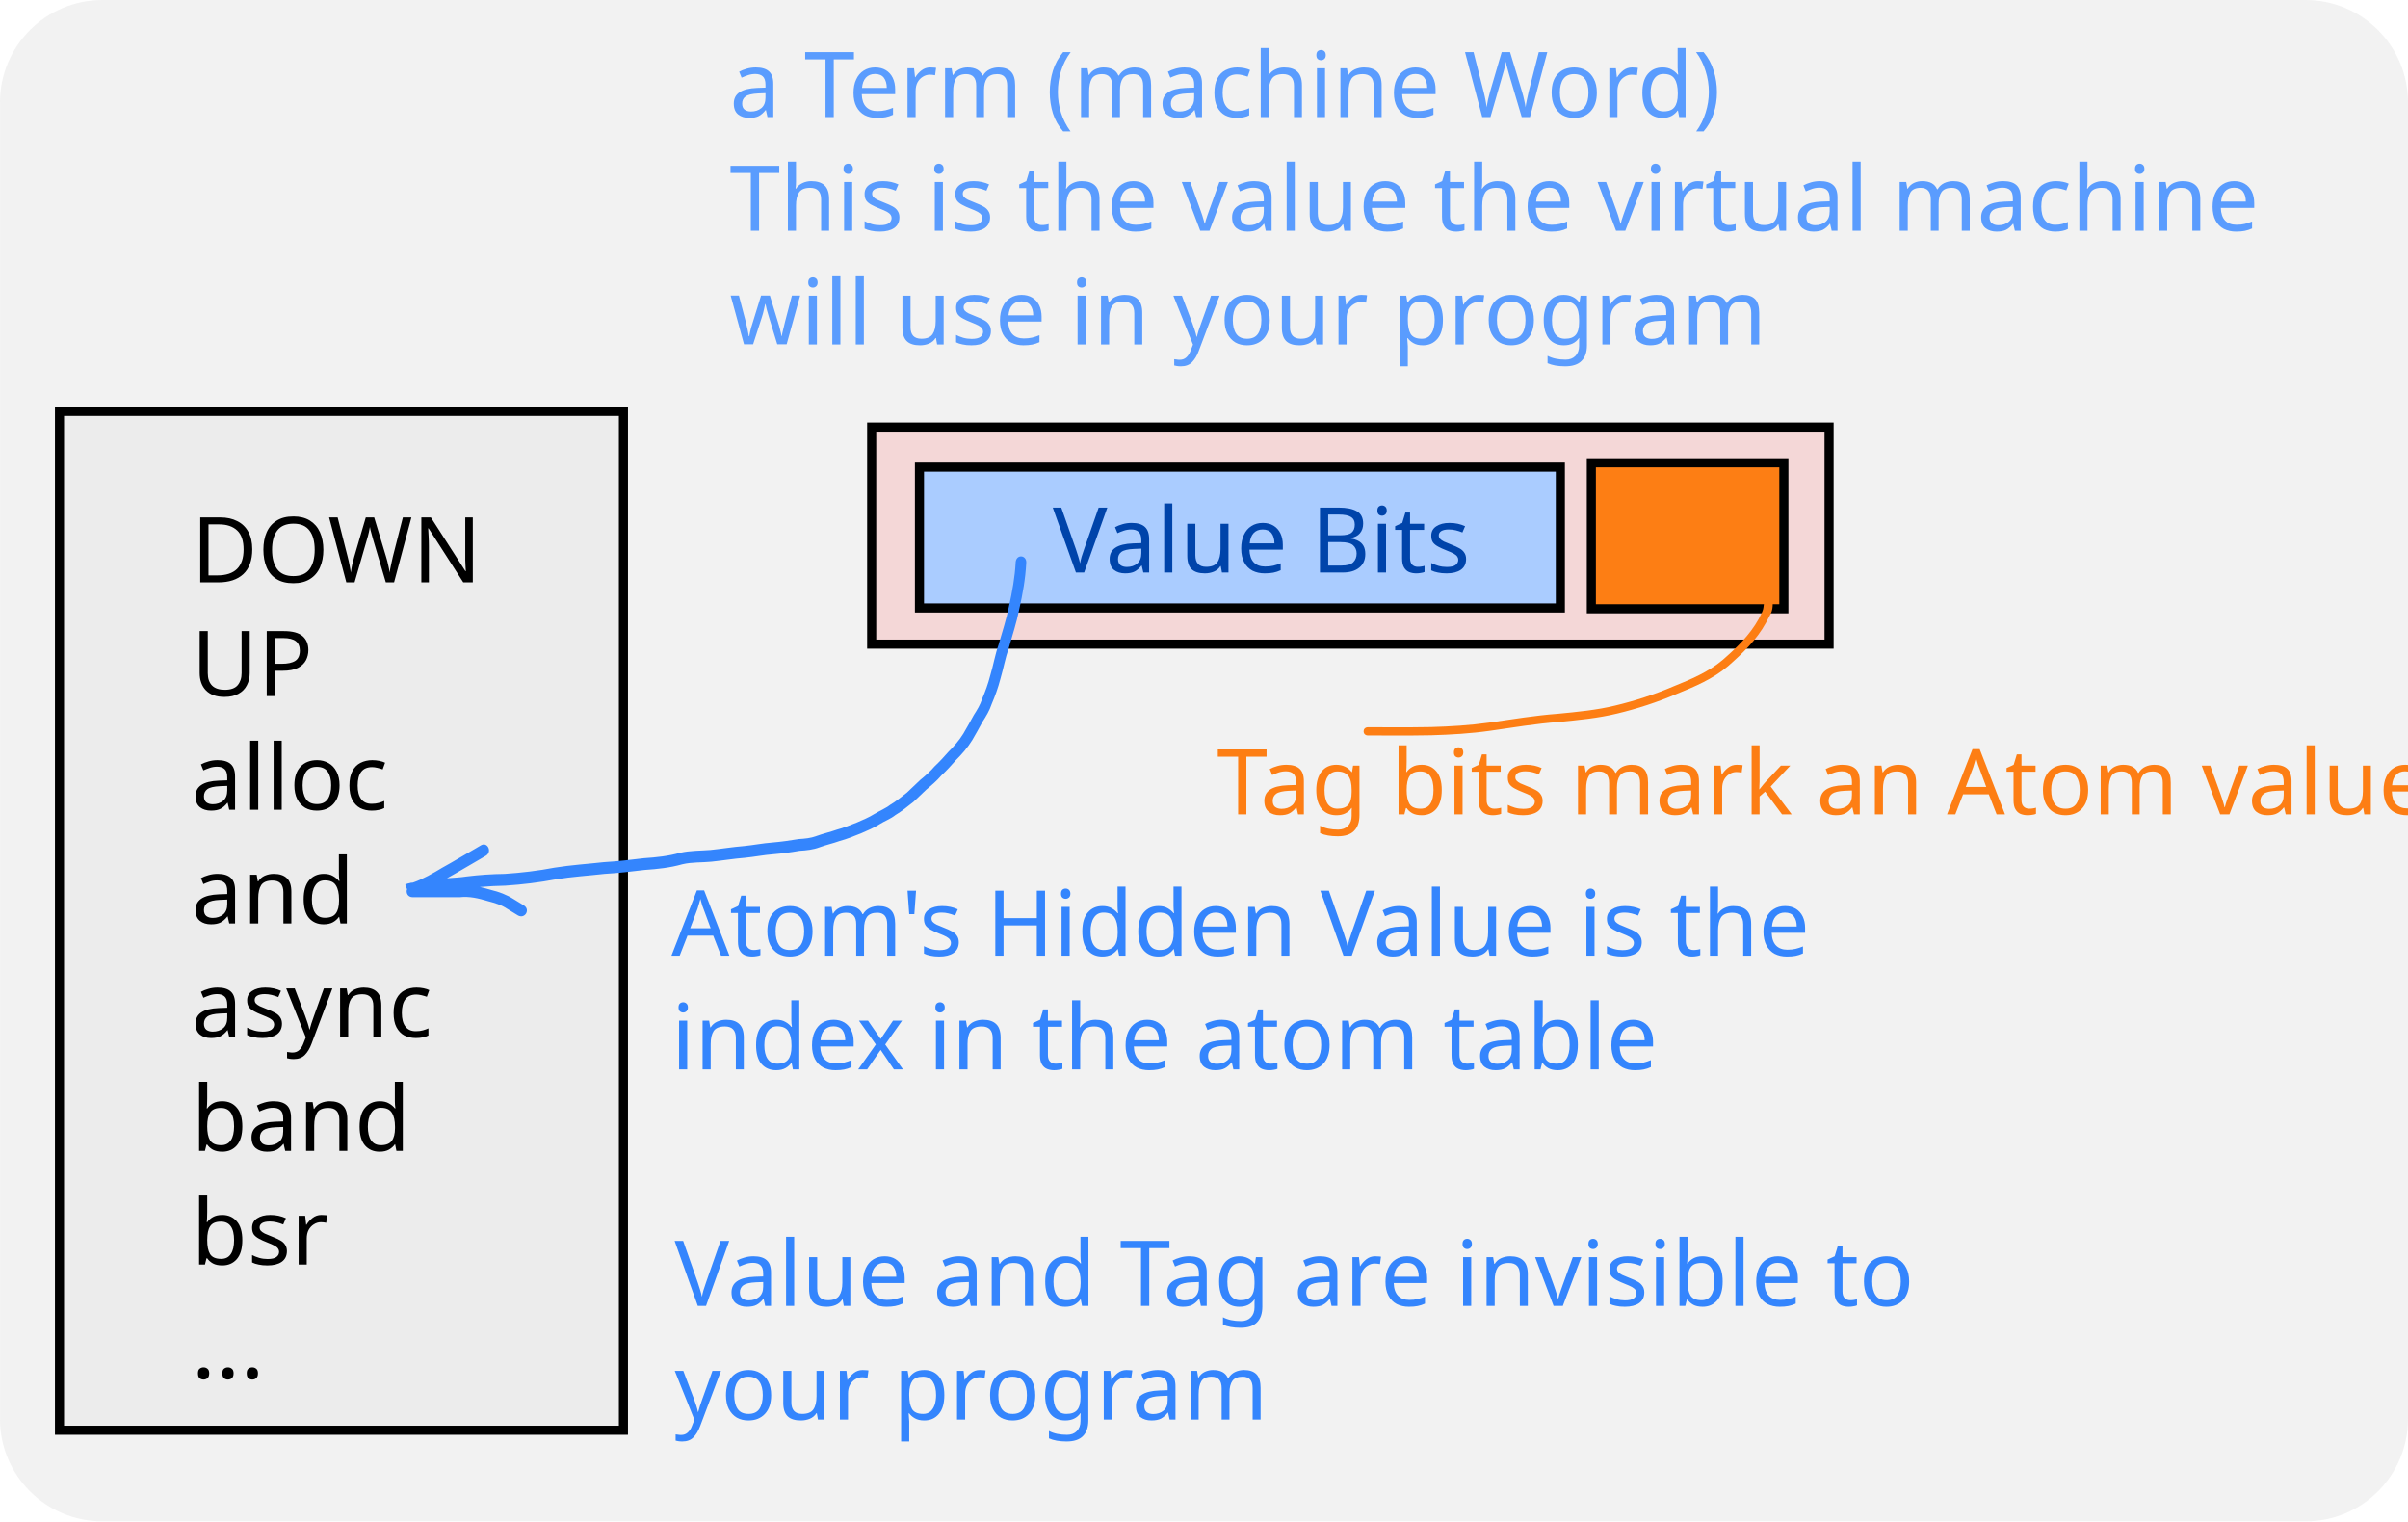
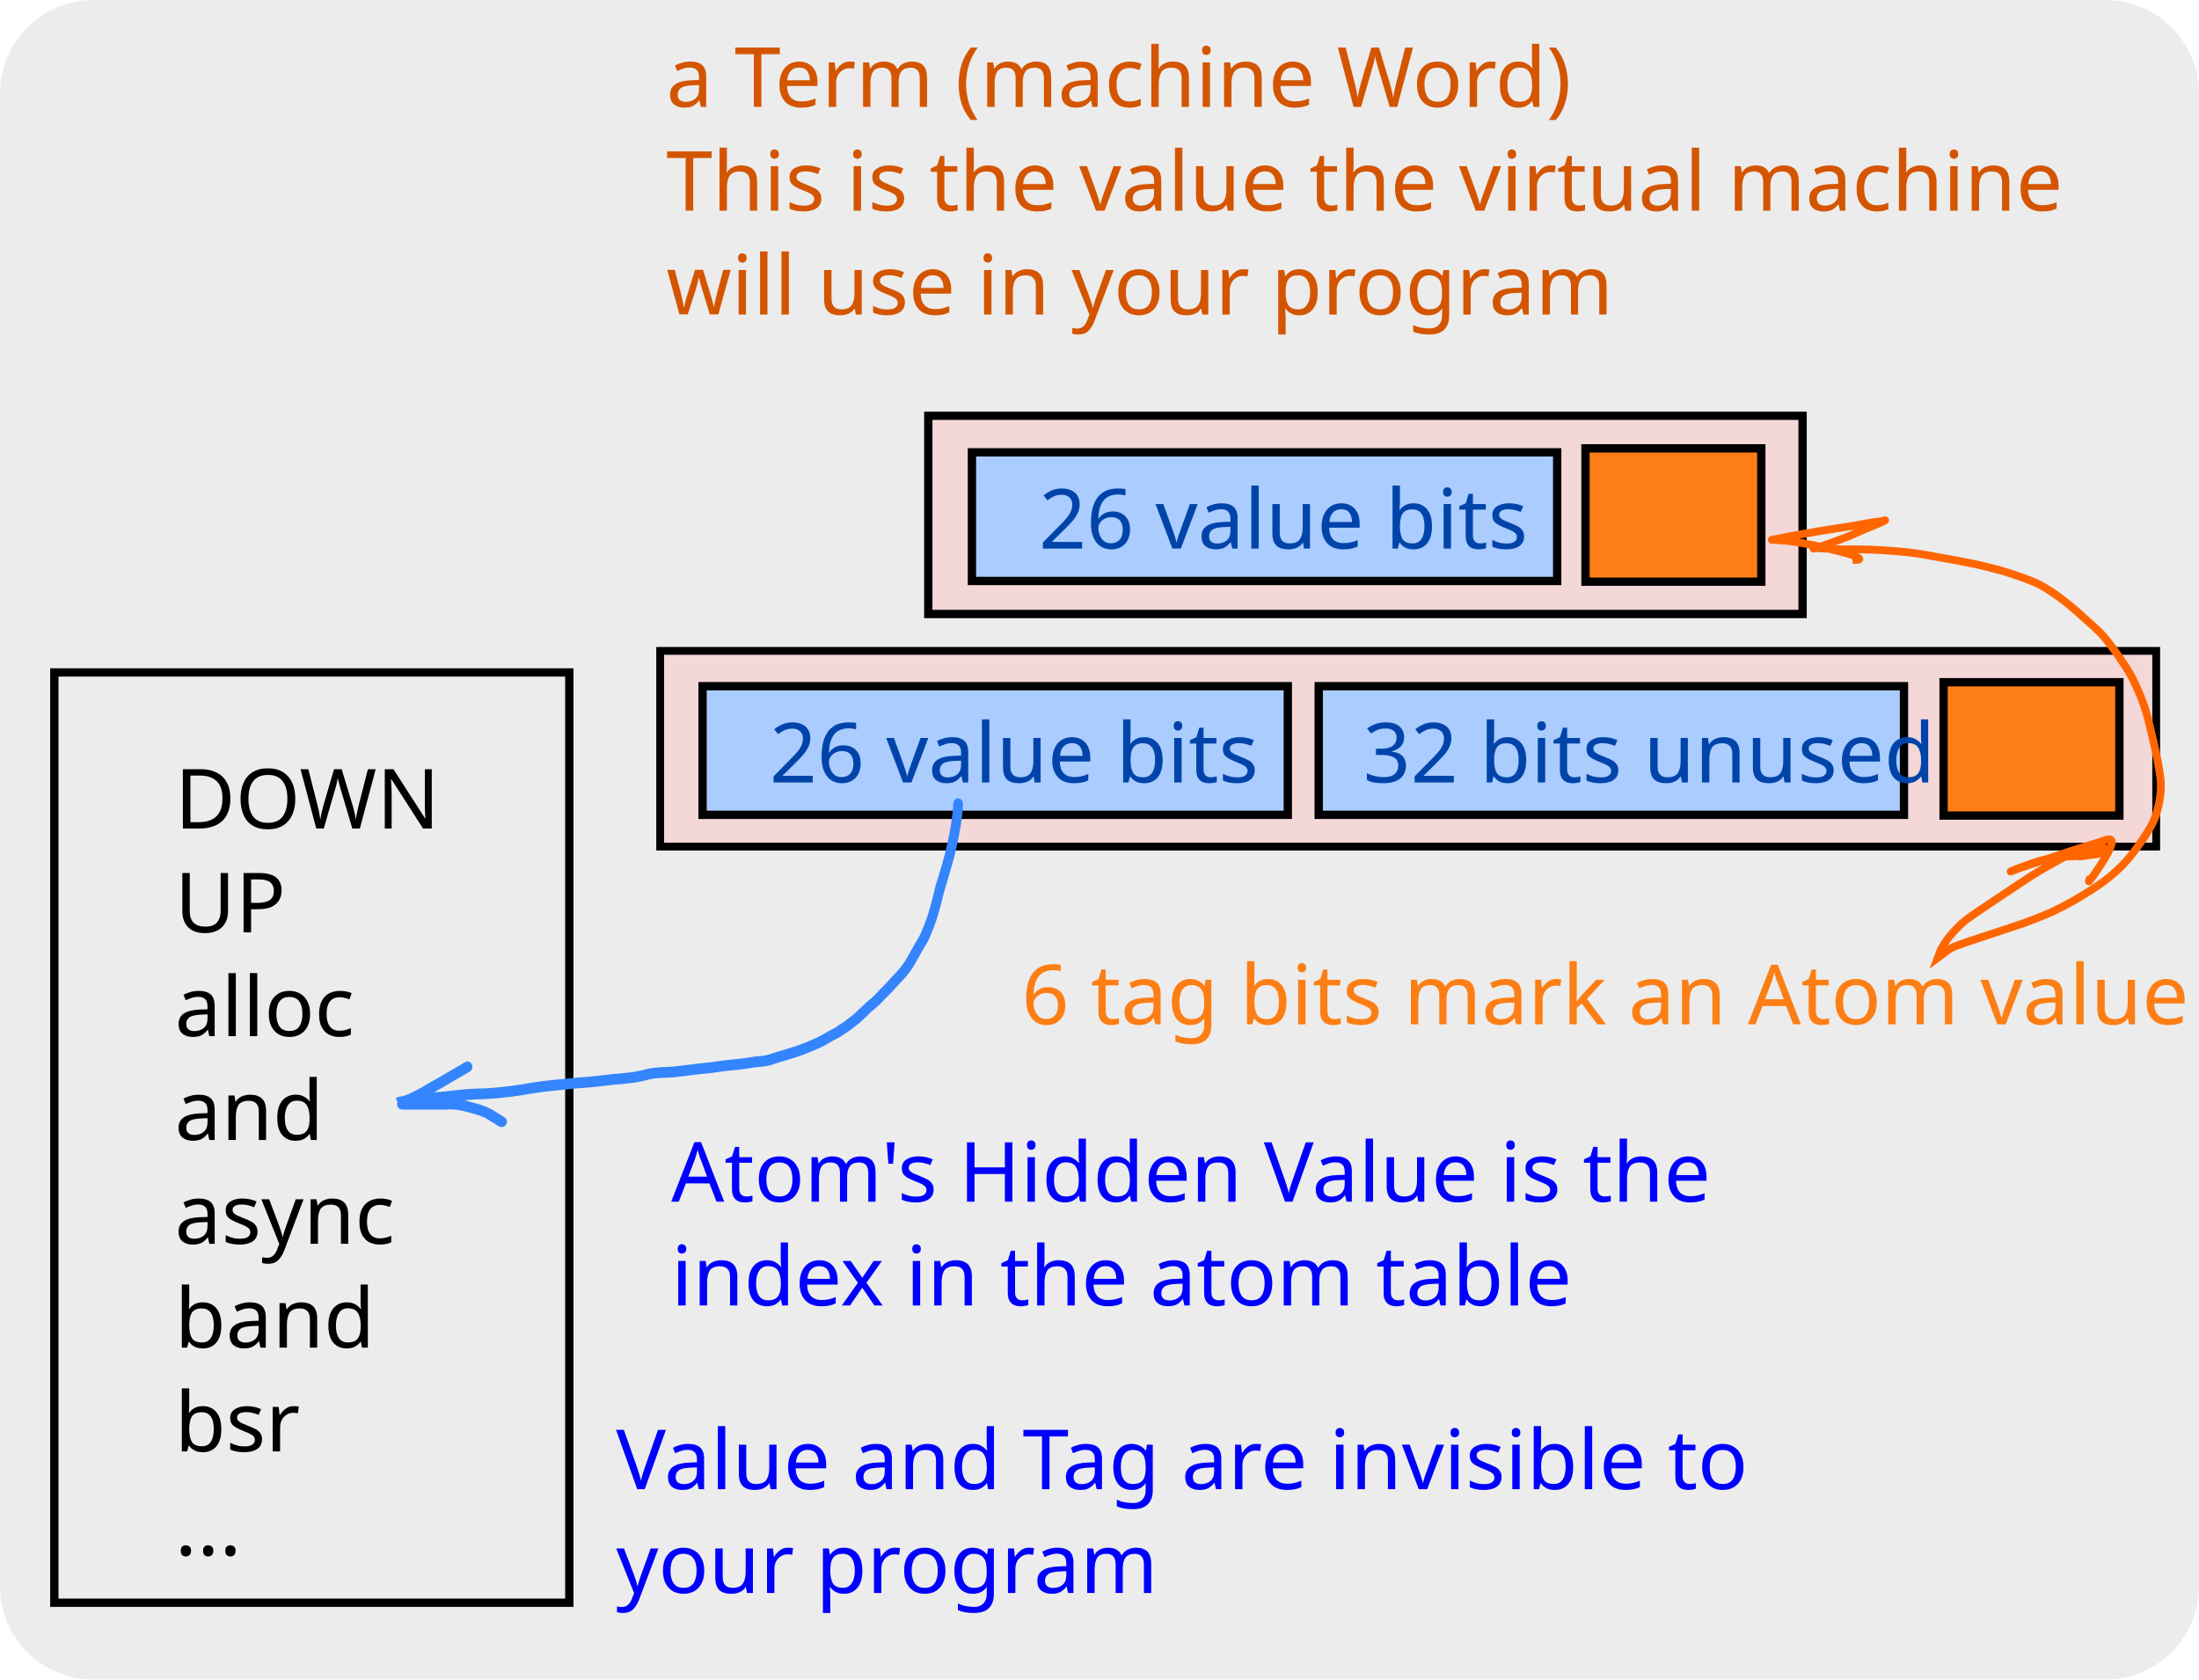
- <svg xmlns="http://www.w3.org/2000/svg" width="74.719mm" height="47.203mm" viewBox="0 0 264.754 167.256" id="svg3391" version="1.1">
+ <svg xmlns="http://www.w3.org/2000/svg" width="74.719mm" height="57.069mm" viewBox="0 0 264.754 202.213" id="svg3391" version="1.1">
  <defs id="defs3393" />
  <g id="layer1" transform="translate(-36.16593,-5.917924)">
-     <rect style="color:#000000;overflow:visible;fill:#e6e6e6;fill-opacity:0.534;stroke-width:1.073;stroke-linecap:round" id="rect1" width="264.754" height="167.256" x="36.166" y="5.918" ry="11.26" rx="11.26" />
-     <rect style="opacity:1;fill:#ececec;stroke:#000000;stroke-width:1;stroke-miterlimit:4;stroke-dasharray:none;stroke-opacity:1" id="rect3399" width="62.002" height="112.009" x="42.708" y="51.146" />
-     <text xml:space="preserve" style="font-style:normal;font-weight:normal;line-height:0%;font-family:sans-serif;letter-spacing:0px;word-spacing:0px;fill:#000000;fill-opacity:1;stroke:none;stroke-width:1px;stroke-linecap:butt;stroke-linejoin:miter;stroke-opacity:1" x="57.215" y="69.939" id="text3401">
-       <tspan id="tspan3403" x="57.215" y="69.939" style="font-style:normal;font-variant:normal;font-weight:normal;font-stretch:normal;font-size:10px;line-height:1.25;font-family:'Trebuchet MS';-inkscape-font-specification:'Trebuchet MS'">DOWN</tspan>
-       <tspan x="57.215" y="82.439" id="tspan3405" style="font-style:normal;font-variant:normal;font-weight:normal;font-stretch:normal;font-size:10px;line-height:1.25;font-family:'Trebuchet MS';-inkscape-font-specification:'Trebuchet MS'">UP</tspan>
-       <tspan x="57.215" y="94.939" id="tspan3407" style="font-style:normal;font-variant:normal;font-weight:normal;font-stretch:normal;font-size:10px;line-height:1.25;font-family:'Trebuchet MS';-inkscape-font-specification:'Trebuchet MS'">alloc</tspan>
-       <tspan x="57.215" y="107.439" id="tspan3415" style="font-style:normal;font-variant:normal;font-weight:normal;font-stretch:normal;font-size:10px;line-height:1.25;font-family:'Trebuchet MS';-inkscape-font-specification:'Trebuchet MS'">and</tspan>
-       <tspan x="57.215" y="119.939" id="tspan3417" style="font-style:normal;font-variant:normal;font-weight:normal;font-stretch:normal;font-size:10px;line-height:1.25;font-family:'Trebuchet MS';-inkscape-font-specification:'Trebuchet MS'">async</tspan>
-       <tspan x="57.215" y="132.439" id="tspan3423" style="font-style:normal;font-variant:normal;font-weight:normal;font-stretch:normal;font-size:10px;line-height:1.25;font-family:'Trebuchet MS';-inkscape-font-specification:'Trebuchet MS'">band</tspan>
-       <tspan x="57.215" y="144.939" id="tspan3425" style="font-style:normal;font-variant:normal;font-weight:normal;font-stretch:normal;font-size:10px;line-height:1.25;font-family:'Trebuchet MS';-inkscape-font-specification:'Trebuchet MS'">bsr</tspan>
-       <tspan x="57.215" y="157.439" id="tspan3421" style="font-style:normal;font-variant:normal;font-weight:normal;font-stretch:normal;font-size:10px;line-height:1.25;font-family:'Trebuchet MS';-inkscape-font-specification:'Trebuchet MS'">...</tspan>
-       <tspan x="57.215" y="169.939" id="tspan3409" style="font-style:normal;font-variant:normal;font-weight:normal;font-stretch:normal;font-size:10px;line-height:1.25;font-family:'Trebuchet MS';-inkscape-font-specification:'Trebuchet MS'"> </tspan>
+     <rect style="color:#000000;overflow:visible;fill:#e6e6e6;fill-opacity:0.761;stroke-width:1.18;stroke-linecap:round" id="rect1" width="264.754" height="202.213" x="36.166" y="5.918" ry="11.26" rx="11.26" />
+     <rect style="opacity:1;fill:#ececec;stroke:#000000;stroke-width:1;stroke-miterlimit:4;stroke-dasharray:none;stroke-opacity:1" id="rect3399" width="62.002" height="112.009" x="42.708" y="86.879" />
+     <text xml:space="preserve" style="font-style:normal;font-weight:normal;line-height:0%;font-family:sans-serif;letter-spacing:0px;word-spacing:0px;fill:#000000;fill-opacity:1;stroke:none;stroke-width:1px;stroke-linecap:butt;stroke-linejoin:miter;stroke-opacity:1" x="57.215" y="105.672" id="text3401">
+       <tspan id="tspan3403" x="57.215" y="105.672" style="font-style:normal;font-variant:normal;font-weight:normal;font-stretch:normal;font-size:10px;line-height:1.25;font-family:'Trebuchet MS';-inkscape-font-specification:'Trebuchet MS'">DOWN</tspan>
+       <tspan x="57.215" y="118.172" id="tspan3405" style="font-style:normal;font-variant:normal;font-weight:normal;font-stretch:normal;font-size:10px;line-height:1.25;font-family:'Trebuchet MS';-inkscape-font-specification:'Trebuchet MS'">UP</tspan>
+       <tspan x="57.215" y="130.672" id="tspan3407" style="font-style:normal;font-variant:normal;font-weight:normal;font-stretch:normal;font-size:10px;line-height:1.25;font-family:'Trebuchet MS';-inkscape-font-specification:'Trebuchet MS'">alloc</tspan>
+       <tspan x="57.215" y="143.172" id="tspan3415" style="font-style:normal;font-variant:normal;font-weight:normal;font-stretch:normal;font-size:10px;line-height:1.25;font-family:'Trebuchet MS';-inkscape-font-specification:'Trebuchet MS'">and</tspan>
+       <tspan x="57.215" y="155.672" id="tspan3417" style="font-style:normal;font-variant:normal;font-weight:normal;font-stretch:normal;font-size:10px;line-height:1.25;font-family:'Trebuchet MS';-inkscape-font-specification:'Trebuchet MS'">async</tspan>
+       <tspan x="57.215" y="168.172" id="tspan3423" style="font-style:normal;font-variant:normal;font-weight:normal;font-stretch:normal;font-size:10px;line-height:1.25;font-family:'Trebuchet MS';-inkscape-font-specification:'Trebuchet MS'">band</tspan>
+       <tspan x="57.215" y="180.672" id="tspan3425" style="font-style:normal;font-variant:normal;font-weight:normal;font-stretch:normal;font-size:10px;line-height:1.25;font-family:'Trebuchet MS';-inkscape-font-specification:'Trebuchet MS'">bsr</tspan>
+       <tspan x="57.215" y="193.172" id="tspan3421" style="font-style:normal;font-variant:normal;font-weight:normal;font-stretch:normal;font-size:10px;line-height:1.25;font-family:'Trebuchet MS';-inkscape-font-specification:'Trebuchet MS'">...</tspan>
+       <tspan x="57.215" y="205.672" id="tspan3409" style="font-style:normal;font-variant:normal;font-weight:normal;font-stretch:normal;font-size:10px;line-height:1.25;font-family:'Trebuchet MS';-inkscape-font-specification:'Trebuchet MS'"> </tspan>
    </text>
-     <rect style="opacity:1;fill:#f4d7d7;stroke:#000000;stroke-width:1;stroke-miterlimit:4;stroke-dasharray:none;stroke-opacity:1" id="rect3429" width="105.264" height="23.866" x="132.005" y="52.867" />
-     <text xml:space="preserve" style="font-style:normal;font-weight:normal;line-height:0%;font-family:sans-serif;letter-spacing:0px;word-spacing:0px;fill:#5a9cfe;fill-opacity:1;stroke:none;stroke-width:1px;stroke-linecap:butt;stroke-linejoin:miter;stroke-opacity:1" x="116.391" y="18.784" id="text3431">
-       <tspan id="tspan3433" x="116.391" y="18.784" style="font-style:normal;font-variant:normal;font-weight:normal;font-stretch:normal;font-size:10px;line-height:1.25;font-family:'Trebuchet MS';-inkscape-font-specification:'Trebuchet MS';fill:#5a9cfe">a Term (machine Word)</tspan>
-       <tspan x="116.391" y="31.284" style="font-style:normal;font-variant:normal;font-weight:normal;font-stretch:normal;font-size:10px;line-height:1.25;font-family:'Trebuchet MS';-inkscape-font-specification:'Trebuchet MS';fill:#5a9cfe" id="tspan1">This is the value the virtual machine</tspan>
-       <tspan x="116.391" y="43.784" style="font-style:normal;font-variant:normal;font-weight:normal;font-stretch:normal;font-size:10px;line-height:1.25;font-family:'Trebuchet MS';-inkscape-font-specification:'Trebuchet MS';fill:#5a9cfe" id="tspan2">will use in your program</tspan>
+     <text xml:space="preserve" style="font-style:normal;font-weight:normal;line-height:0%;font-family:sans-serif;letter-spacing:0px;word-spacing:0px;fill:#d45500;fill-opacity:1;stroke:none;stroke-width:1px;stroke-linecap:butt;stroke-linejoin:miter;stroke-opacity:1" x="116.391" y="18.784" id="text3431">
+       <tspan id="tspan3433" x="116.391" y="18.784" style="font-style:normal;font-variant:normal;font-weight:normal;font-stretch:normal;font-size:10px;line-height:1.25;font-family:'Trebuchet MS';-inkscape-font-specification:'Trebuchet MS';fill:#d45500">a Term (machine Word)</tspan>
+       <tspan x="116.391" y="31.284" style="font-style:normal;font-variant:normal;font-weight:normal;font-stretch:normal;font-size:10px;line-height:1.25;font-family:'Trebuchet MS';-inkscape-font-specification:'Trebuchet MS';fill:#d45500" id="tspan1">This is the value the virtual machine</tspan>
+       <tspan x="116.391" y="43.784" style="font-style:normal;font-variant:normal;font-weight:normal;font-stretch:normal;font-size:10px;line-height:1.25;font-family:'Trebuchet MS';-inkscape-font-specification:'Trebuchet MS';fill:#d45500" id="tspan2">will use in your program</tspan>
    </text>
-     <rect style="opacity:1;fill:#fd7e14;stroke:#000000;stroke-width:1;stroke-miterlimit:4;stroke-dasharray:none;stroke-opacity:1" id="rect3435" width="21.168" height="16.054" x="211.13" y="56.792" />
-     <text xml:space="preserve" style="font-style:normal;font-weight:normal;line-height:0%;font-family:sans-serif;letter-spacing:0px;word-spacing:0px;fill:#fd7e14;fill-opacity:1;stroke:none;stroke-width:1px;stroke-linecap:butt;stroke-linejoin:miter;stroke-opacity:1" x="169.97" y="95.45" id="text3437">
-       <tspan id="tspan3439" x="169.97" y="95.45" style="font-style:normal;font-variant:normal;font-weight:normal;font-stretch:normal;font-size:10px;line-height:1.25;font-family:'Trebuchet MS';-inkscape-font-specification:'Trebuchet MS';fill:#fd7e14">Tag bits mark an Atom value</tspan>
+     <text xml:space="preserve" style="font-style:normal;font-weight:normal;line-height:0%;font-family:sans-serif;letter-spacing:0px;word-spacing:0px;fill:#fd7e14;fill-opacity:1;stroke:none;stroke-width:1px;stroke-linecap:butt;stroke-linejoin:miter;stroke-opacity:1" x="159.173" y="129.241" id="text3437">
+       <tspan id="tspan3439" x="159.173" y="129.241" style="font-style:normal;font-variant:normal;font-weight:normal;font-stretch:normal;font-size:10px;line-height:1.25;font-family:'Trebuchet MS';-inkscape-font-specification:'Trebuchet MS';fill:#fd7e14">6 tag bits mark an Atom value</tspan>
    </text>
-     <text xml:space="preserve" style="font-style:normal;font-weight:normal;line-height:0%;font-family:sans-serif;letter-spacing:0px;word-spacing:0px;fill:#3485fd;fill-opacity:1;stroke:none;stroke-width:1px;stroke-linecap:butt;stroke-linejoin:miter;stroke-opacity:1" x="109.99" y="110.981" id="text3441">
-       <tspan id="tspan3443" x="109.99" y="110.981" style="font-style:normal;font-variant:normal;font-weight:normal;font-stretch:normal;font-size:10px;line-height:1.25;font-family:'Trebuchet MS';-inkscape-font-specification:'Trebuchet MS';fill:#3485fd">Atom's Hidden Value is the</tspan>
-       <tspan x="109.99" y="123.481" style="font-style:normal;font-variant:normal;font-weight:normal;font-stretch:normal;font-size:10px;line-height:1.25;font-family:'Trebuchet MS';-inkscape-font-specification:'Trebuchet MS';fill:#3485fd" id="tspan3">index in the atom table</tspan>
+     <text xml:space="preserve" style="font-style:normal;font-weight:normal;line-height:0%;font-family:sans-serif;letter-spacing:0px;word-spacing:0px;fill:#0000ff;fill-opacity:1;stroke:none;stroke-width:1px;stroke-linecap:butt;stroke-linejoin:miter;stroke-opacity:1" x="116.981" y="150.598" id="text3441">
+       <tspan id="tspan3443" x="116.981" y="150.598" style="font-style:normal;font-variant:normal;font-weight:normal;font-stretch:normal;font-size:10px;line-height:1.25;font-family:'Trebuchet MS';-inkscape-font-specification:'Trebuchet MS';fill:#0000ff">Atom's Hidden Value is the</tspan>
+       <tspan x="116.981" y="163.098" style="font-style:normal;font-variant:normal;font-weight:normal;font-stretch:normal;font-size:10px;line-height:1.25;font-family:'Trebuchet MS';-inkscape-font-specification:'Trebuchet MS';fill:#0000ff" id="tspan3">index in the atom table</tspan>
    </text>
-     <rect y="57.269" x="137.259" height="15.488" width="70.464" id="rect3449" style="opacity:1;fill:#aaccff;stroke:#000000;stroke-width:1;stroke-miterlimit:4;stroke-dasharray:none;stroke-opacity:1" />
-     <path id="path4251" style="opacity:1;fill:#3485fd;stroke:none;stroke-width:1;stroke-miterlimit:4;stroke-dasharray:none;stroke-opacity:1" d="m 148.495,67.092 c -0.289,-0.04 -0.604,0.147 -0.656,0.601 -0.084,1.664 -0.38,3.288 -0.742,4.902 -0.284,1.434 -0.746,2.811 -1.143,4.208 -0.386,1.094 -0.575,2.254 -0.91,3.367 -0.23,0.898 -0.541,1.755 -0.901,2.596 -0.206,0.648 -0.554,1.209 -0.91,1.763 -0.38,0.685 -0.75,1.374 -1.15,2.045 -0.456,0.738 -1.019,1.382 -1.62,1.974 -0.496,0.566 -1.002,1.118 -1.545,1.628 -0.477,0.558 -1.021,1.036 -1.578,1.49 -0.49,0.469 -0.981,0.935 -1.474,1.401 -0.594,0.449 -1.167,0.947 -1.805,1.317 -0.552,0.426 -1.19,0.672 -1.776,1.029 -0.597,0.38 -1.244,0.637 -1.881,0.919 -0.731,0.281 -1.452,0.592 -2.206,0.789 -0.752,0.269 -1.525,0.434 -2.274,0.71 -0.621,0.236 -1.276,0.291 -1.926,0.33 -0.969,0.161 -1.94,0.3 -2.917,0.383 -1.046,0.076 -2.077,0.286 -3.122,0.388 -1.235,0.095 -2.462,0.305 -3.695,0.43 -1.11,0.086 -2.212,0.058 -3.305,0.304 -1.306,0.373 -2.646,0.51 -3.988,0.599 -1.462,0.18 -2.925,0.349 -4.395,0.434 -1.816,0.203 -3.637,0.314 -5.444,0.608 -1.811,0.344 -3.638,0.563 -5.471,0.685 -1.393,0.018 -2.776,0.107 -4.16,0.278 -0.727,0.12 -1.463,0.135 -2.194,0.203 0.011,-0.007 0.023,-0.013 0.035,-0.02 1.239,-0.677 2.444,-1.426 3.673,-2.122 0.191,-0.112 0.382,-0.224 0.573,-0.337 0.728,-0.429 0.18,-1.572 -0.547,-1.143 l -0.555,0.328 c -1.236,0.702 -2.451,1.452 -3.697,2.135 -1.036,0.62 -2.092,1.239 -3.219,1.631 -0.046,0.006 -0.059,0.006 -0.106,0.013 -0.089,0.004 -0.182,0.003 -0.236,0.042 -0.285,0.057 -0.53,0.129 -0.496,0.216 0.081,0.207 0.13,0.323 0.187,0.463 -0.144,0.375 0.067,0.879 0.634,0.879 h 5.14 c 1.088,-0.124 2.07,0.117 3.096,0.423 0.747,0.198 1.508,0.415 2.151,0.857 0.384,0.234 0.764,0.47 1.148,0.705 0.772,0.471 1.438,-0.62 0.667,-1.091 -0.373,-0.226 -0.741,-0.456 -1.113,-0.683 -0.763,-0.486 -1.609,-0.802 -2.488,-1.013 -0.412,-0.123 -0.821,-0.235 -1.232,-0.322 0.934,-0.081 1.87,-0.139 2.811,-0.152 1.867,-0.124 3.726,-0.346 5.57,-0.696 1.771,-0.29 3.556,-0.394 5.336,-0.597 1.473,-0.086 2.939,-0.248 4.404,-0.432 1.398,-0.093 2.794,-0.24 4.155,-0.626 1.046,-0.249 2.113,-0.177 3.175,-0.282 1.232,-0.125 2.457,-0.333 3.691,-0.428 1.041,-0.102 2.068,-0.31 3.109,-0.388 0.968,-0.082 1.93,-0.21 2.889,-0.379 0.755,-0.046 1.514,-0.121 2.234,-0.396 0.716,-0.265 1.455,-0.417 2.173,-0.679 0.809,-0.216 1.588,-0.54 2.371,-0.848 0.683,-0.305 1.376,-0.582 2.016,-0.991 0.571,-0.364 1.216,-0.582 1.754,-1.014 0.708,-0.424 1.361,-0.956 2.014,-1.474 0.473,-0.447 0.944,-0.894 1.412,-1.348 0.575,-0.474 1.146,-0.961 1.639,-1.542 0.551,-0.517 1.067,-1.073 1.567,-1.65 0.673,-0.671 1.31,-1.391 1.818,-2.227 0.391,-0.659 0.758,-1.332 1.126,-2.007 0.394,-0.616 0.78,-1.244 1.014,-1.959 0.38,-0.889 0.707,-1.798 0.952,-2.745 0.334,-1.121 0.534,-2.283 0.917,-3.386 0.403,-1.423 0.872,-2.824 1.161,-4.285 0.371,-1.663 0.679,-3.339 0.767,-5.054 0.051,-0.454 -0.213,-0.72 -0.502,-0.76 z" />
-     <text xml:space="preserve" style="font-style:normal;font-weight:normal;line-height:0%;font-family:sans-serif;letter-spacing:0px;word-spacing:0px;fill:#0044aa;fill-opacity:1;stroke:none;stroke-width:1px;stroke-linecap:butt;stroke-linejoin:miter;stroke-opacity:1" x="151.916" y="68.859" id="text4255">
-       <tspan id="tspan4257" x="151.916" y="68.859" style="font-style:normal;font-variant:normal;font-weight:normal;font-stretch:normal;font-size:10px;line-height:1.25;font-family:'Trebuchet MS';-inkscape-font-specification:'Trebuchet MS';fill:#0044aa">Value Bits</tspan>
-     </text>
-     <text xml:space="preserve" style="font-style:normal;font-weight:normal;line-height:0%;font-family:sans-serif;letter-spacing:0px;word-spacing:0px;fill:#000000;fill-opacity:1;stroke:none;stroke-width:1px;stroke-linecap:butt;stroke-linejoin:miter;stroke-opacity:1" x="143.085" y="46.9" id="text4259">
-       <tspan id="tspan4261" x="143.085" y="46.9" style="font-size:10px;line-height:1.25"> </tspan>
-     </text>
-     <path style="opacity:1;fill:#fd7e14;stroke:none;stroke-width:1;stroke-miterlimit:4;stroke-dasharray:none;stroke-opacity:1" id="path4263" d="m 231.083,71.682 c 0,1.555 -0.051,1.332 -0.752,2.703 -1.037,1.887 -2.579,3.375 -4.182,4.777 -1.649,1.399 -3.65,2.245 -5.635,3.045 -2.117,0.908 -4.303,1.617 -6.541,2.155 -2.103,0.514 -4.264,0.714 -6.414,0.924 -2.535,0.187 -5.045,0.61 -7.56,0.969 -2.144,0.305 -4.305,0.43 -6.467,0.494 -1.42,0.032 -2.841,0.031 -4.261,0.028 -0.791,-0.003 -1.582,-0.005 -2.372,-0.006 l -0.33,-3.34e-4 c -0.639,-6.46e-4 -0.638,-0.905 9.1e-4,-0.904 v 0 l 0.33,3.34e-4 c 0.791,0.001 1.582,0.003 2.373,0.006 1.411,0.003 2.822,0.004 4.232,-0.027 2.129,-0.063 4.256,-0.186 6.367,-0.486 2.528,-0.36 5.052,-0.785 7.6,-0.973 2.109,-0.205 4.228,-0.4 6.291,-0.903 2.195,-0.526 4.338,-1.224 6.414,-2.114 1.891,-0.761 3.803,-1.559 5.377,-2.887 1.517,-1.326 2.985,-2.727 3.973,-4.51 0.64,-1.243 0.458,-0.893 0.653,-2.29 0,-0.639 0.904,-0.639 0.904,0 z" />
+     <g id="g1" transform="translate(15.92445,3.10721)">
+       <rect style="opacity:1;fill:#f4d7d7;stroke:#000000;stroke-width:1;stroke-miterlimit:4;stroke-dasharray:none;stroke-opacity:1" id="rect3429" width="105.264" height="23.866" x="132.005" y="52.867" />
+       <rect style="opacity:1;fill:#fd7e14;stroke:#000000;stroke-width:1;stroke-miterlimit:4;stroke-dasharray:none;stroke-opacity:1" id="rect3435" width="21.168" height="16.054" x="211.13" y="56.792" />
+       <rect y="57.269" x="137.259" height="15.488" width="70.464" id="rect3449" style="opacity:1;fill:#aaccff;stroke:#000000;stroke-width:1;stroke-miterlimit:4;stroke-dasharray:none;stroke-opacity:1" />
+       <text xml:space="preserve" style="font-style:normal;font-weight:normal;line-height:0%;font-family:sans-serif;letter-spacing:0px;word-spacing:0px;fill:#0044aa;fill-opacity:1;stroke:none;stroke-width:1px;stroke-linecap:butt;stroke-linejoin:miter;stroke-opacity:1" x="145.325" y="68.859" id="text4255">
+         <tspan id="tspan4257" x="145.325" y="68.859" style="font-style:normal;font-variant:normal;font-weight:normal;font-stretch:normal;font-size:10px;line-height:1.25;font-family:'Trebuchet MS';-inkscape-font-specification:'Trebuchet MS';fill:#0044aa">26 value bits</tspan>
+       </text>
+       <text xml:space="preserve" style="font-style:normal;font-weight:normal;line-height:0%;font-family:sans-serif;letter-spacing:0px;word-spacing:0px;fill:#000000;fill-opacity:1;stroke:none;stroke-width:1px;stroke-linecap:butt;stroke-linejoin:miter;stroke-opacity:1" x="143.085" y="46.9" id="text4259">
+         <tspan id="tspan4261" x="143.085" y="46.9" style="font-size:10px;line-height:1.25"> </tspan>
+       </text>
+     </g>
    <flowRoot xml:space="preserve" id="flowRoot4265" style="font-style:normal;font-weight:normal;line-height:0.01%;font-family:sans-serif;letter-spacing:0px;word-spacing:0px;fill:#000000;fill-opacity:1;stroke:none;stroke-width:1px;stroke-linecap:butt;stroke-linejoin:miter;stroke-opacity:1" transform="translate(18.64326,27.57649)">
      <flowRegion id="flowRegion4267">
        <rect id="rect4269" width="14.465" height="24.409" x="39.778" y="127.524" />
      </flowRegion>
      <flowPara id="flowPara4271" style="font-size:10px;line-height:1.25"> </flowPara>
    </flowRoot>
-     <text xml:space="preserve" style="font-style:normal;font-variant:normal;font-weight:normal;font-stretch:normal;line-height:0%;font-family:'Trebuchet MS';-inkscape-font-specification:'Trebuchet MS';letter-spacing:0px;word-spacing:0px;fill:#3485fd;fill-opacity:1;stroke:none;stroke-width:1px;stroke-linecap:butt;stroke-linejoin:miter;stroke-opacity:1" x="110.34" y="149.482" id="text4300">
-       <tspan id="tspan4302" x="110.34" y="149.482" style="font-size:10px;line-height:1.25;fill:#3485fd">Value and Tag are invisible to</tspan>
-       <tspan x="110.34" y="161.982" id="tspan4304" style="font-size:10px;line-height:1.25;fill:#3485fd">your program</tspan>
+     <text xml:space="preserve" style="font-style:normal;font-variant:normal;font-weight:normal;font-stretch:normal;line-height:0%;font-family:'Trebuchet MS';-inkscape-font-specification:'Trebuchet MS';letter-spacing:0px;word-spacing:0px;fill:#0000ff;fill-opacity:1;stroke:none;stroke-width:1px;stroke-linecap:butt;stroke-linejoin:miter;stroke-opacity:1" x="110.34" y="185.215" id="text4300">
+       <tspan id="tspan4302" x="110.34" y="185.215" style="font-size:10px;line-height:1.25;fill:#0000ff">Value and Tag are invisible to</tspan>
+       <tspan x="110.34" y="197.715" id="tspan4304" style="font-size:10px;line-height:1.25;fill:#0000ff">your program</tspan>
    </text>
+     <g id="g5" transform="translate(-16.50706,31.2663)">
+       <rect style="opacity:1;fill:#f4d7d7;stroke:#000000;stroke-width:0.938;stroke-miterlimit:4;stroke-dasharray:none;stroke-opacity:1" id="rect2" width="180.12" height="23.566" x="132.155" y="53.017" />
+       <rect style="opacity:1;fill:#fd7e14;stroke:#000000;stroke-width:1;stroke-miterlimit:4;stroke-dasharray:none;stroke-opacity:1" id="rect3" width="21.168" height="16.054" x="286.674" y="56.792" />
+       <rect y="57.269" x="137.259" height="15.488" width="70.464" id="rect4" style="opacity:1;fill:#aaccff;stroke:#000000;stroke-width:1;stroke-miterlimit:4;stroke-dasharray:none;stroke-opacity:1" />
+       <text xml:space="preserve" style="font-style:normal;font-weight:normal;line-height:0%;font-family:sans-serif;letter-spacing:0px;word-spacing:0px;fill:#0044aa;fill-opacity:1;stroke:none;stroke-width:1px;stroke-linecap:butt;stroke-linejoin:miter;stroke-opacity:1" x="145.325" y="68.859" id="text4">
+         <tspan id="tspan4" x="145.325" y="68.859" style="font-style:normal;font-variant:normal;font-weight:normal;font-stretch:normal;font-size:10px;line-height:1.25;font-family:'Trebuchet MS';-inkscape-font-specification:'Trebuchet MS';fill:#0044aa">26 value bits</tspan>
+       </text>
+       <text xml:space="preserve" style="font-style:normal;font-weight:normal;line-height:0%;font-family:sans-serif;letter-spacing:0px;word-spacing:0px;fill:#000000;fill-opacity:1;stroke:none;stroke-width:1px;stroke-linecap:butt;stroke-linejoin:miter;stroke-opacity:1" x="143.085" y="46.9" id="text5">
+         <tspan id="tspan5" x="143.085" y="46.9" style="font-size:10px;line-height:1.25"> </tspan>
+       </text>
+       <rect y="57.269" x="211.444" height="15.488" width="70.464" id="rect6" style="opacity:1;fill:#aaccff;stroke:#000000;stroke-width:1;stroke-miterlimit:4;stroke-dasharray:none;stroke-opacity:1" />
+       <text xml:space="preserve" style="font-style:normal;font-weight:normal;line-height:0%;font-family:sans-serif;letter-spacing:0px;word-spacing:0px;fill:#0044aa;fill-opacity:1;stroke:none;stroke-width:1px;stroke-linecap:butt;stroke-linejoin:miter;stroke-opacity:1" x="216.791" y="68.859" id="text6">
+         <tspan id="tspan6" x="216.791" y="68.859" style="font-style:normal;font-variant:normal;font-weight:normal;font-stretch:normal;font-size:10px;line-height:1.25;font-family:'Trebuchet MS';-inkscape-font-specification:'Trebuchet MS';fill:#0044aa">32 bits unused</tspan>
+       </text>
+     </g>
+     <path style="fill:none;fill-rule:evenodd;stroke:#ff6600;stroke-width:0.938px;stroke-linecap:butt;stroke-linejoin:miter;stroke-opacity:1" d="m 287.823,111.473 c -0.054,0.186 -0.117,0.371 -0.164,0.559 -0.003,0.014 0.024,-0.018 0.033,-0.029 0.165,-0.205 0.335,-0.406 0.491,-0.618 0.183,-0.249 0.355,-0.506 0.523,-0.765 0.508,-0.781 1.232,-1.809 1.57,-2.737 0.082,-0.225 0.181,-0.472 0.131,-0.706 -0.066,-0.308 -0.505,-0.192 -0.654,-0.147 -0.418,0.125 -0.827,0.28 -1.243,0.412 -0.979,0.31 -1.966,0.597 -2.943,0.912 -0.756,0.244 -1.503,0.514 -2.257,0.765 -0.718,0.239 -1.44,0.469 -2.159,0.706 -0.557,0.184 -1.114,0.366 -1.668,0.559 -0.319,0.111 -0.633,0.234 -0.948,0.353 -0.099,0.037 -0.19,0.099 -0.294,0.118 -0.052,0.009 0.083,-0.068 0.131,-0.088 0.225,-0.097 0.457,-0.18 0.687,-0.265 0.62,-0.229 1.237,-0.468 1.864,-0.677 1.236,-0.411 1.439,-0.442 2.682,-0.618 0.402,-0.057 0.805,-0.122 1.21,-0.147 3.335,-0.207 -0.147,0.232 3.532,-0.265 0.347,-0.047 0.867,-0.117 1.21,-0.265 0.097,-0.042 0.18,-0.11 0.262,-0.177 0.04,-0.032 0.058,-0.086 0.098,-0.118 0.038,-0.029 0.091,-0.032 0.131,-0.059 0.008,-0.005 0.01,-0.029 0,-0.029 -0.219,0 0.048,0.122 -0.294,0.029 -0.051,-0.014 -0.084,-0.064 -0.131,-0.088 -0.258,-0.133 -0.711,-0.321 -0.981,-0.265 -1.034,0.214 -2.055,0.508 -3.042,0.883 -0.776,0.295 -1.496,0.719 -2.224,1.118 -2.095,1.149 -3.222,1.929 -5.233,3.267 -1.202,0.8 -2.406,1.598 -3.598,2.414 -0.629,0.431 -1.273,0.843 -1.864,1.325 -0.459,0.374 -0.87,0.804 -1.276,1.236 -0.585,0.623 -1.152,1.382 -1.537,2.149 -0.165,0.328 -0.262,0.687 -0.392,1.03 0.556,-0.402 1.065,-0.88 1.668,-1.207 0.499,-0.27 2.923,-1.064 3.532,-1.266 1.602,-0.532 3.211,-1.043 4.808,-1.589 0.864,-0.296 2.976,-1.106 3.794,-1.501 1.787,-0.864 3.073,-1.579 4.677,-2.62 1.243,-0.806 1.928,-1.281 3.009,-2.266 1.263,-1.151 2.034,-2.167 3.074,-3.65 0.593,-0.845 1.45,-2.214 1.766,-3.297 0.344,-1.177 0.575,-2.416 0.523,-3.65 -0.023,-0.533 -0.116,-1.062 -0.196,-1.589 -0.223,-1.456 -0.544,-2.754 -0.883,-4.209 -0.245,-1.054 -0.591,-2.542 -0.948,-3.561 -0.403,-1.15 -1.289,-3.21 -1.93,-4.209 -0.871,-1.359 -1.773,-2.708 -2.813,-3.944 -0.767,-0.912 -1.707,-1.665 -2.584,-2.472 -1.079,-0.993 -2.433,-2.134 -3.663,-2.943 -0.653,-0.43 -1.316,-0.855 -2.028,-1.177 -1.006,-0.455 -2.06,-0.797 -3.107,-1.148 -0.71,-0.238 -1.435,-0.428 -2.159,-0.618 -1.801,-0.474 -2.917,-0.673 -4.808,-1.03 -0.599,-0.113 -1.199,-0.217 -1.799,-0.324 -0.93,-0.166 -2.324,-0.425 -3.271,-0.53 -1.35,-0.15 -3.337,-0.302 -4.742,-0.353 -1.645,-0.06 -1.935,-0.012 -3.467,-0.029 -1.524,-0.017 -0.583,-0.01 -1.766,-0.088 -0.218,-0.014 -0.436,-0.018 -0.654,-0.029 -0.189,-0.01 -0.548,-0.05 -0.752,-0.029 -0.089,0.009 -0.175,0.037 -0.262,0.059 -0.011,0.003 0.023,0.004 0.033,0 0.013,-0.006 0.019,-0.024 0.033,-0.029 0.042,-0.015 0.087,-0.019 0.131,-0.029 0.12,-0.029 0.242,-0.051 0.36,-0.088 0.373,-0.119 0.744,-0.247 1.112,-0.383 3.955,-1.453 1.549,-0.547 4.546,-1.825 0.455,-0.194 0.918,-0.367 1.374,-0.559 0.264,-0.112 0.526,-0.229 0.785,-0.353 0.09,-0.043 0.182,-0.087 0.262,-0.147 0.017,-0.013 -0.044,-0.005 -0.065,0 -0.11,0.025 -0.216,0.07 -0.327,0.088 -0.532,0.089 -1.07,0.146 -1.603,0.235 -0.58,0.097 -1.154,0.226 -1.733,0.324 -0.696,0.118 -1.396,0.214 -2.093,0.324 -1.663,0.261 -2.644,0.414 -4.284,0.706 -3.971,0.709 0.071,-0.002 -2.878,0.559 -0.184,0.035 -0.371,0.055 -0.556,0.088 -0.034,0.006 -0.129,0.015 -0.098,0.029 0.05,0.022 0.109,-0.003 0.164,0 0.578,0.036 1.158,0.054 1.733,0.118 0.57,0.064 1.136,0.165 1.701,0.265 1.836,0.325 2.836,0.569 4.742,1.06 0.45,0.116 0.9,0.235 1.341,0.383 0.236,0.079 0.469,0.174 0.687,0.294 0.07,0.039 0.136,0.101 0.164,0.177 0.013,0.034 -0.029,0.083 -0.065,0.088 -0.248,0.036 -0.501,0.02 -0.752,0.029" id="path6" />
+     <path id="path4251" style="opacity:1;fill:#3485fd;stroke:none;stroke-width:1;stroke-miterlimit:4;stroke-dasharray:none;stroke-opacity:1" d="m 151.602,102.048 c -0.289,-0.04 -0.604,0.147 -0.656,0.601 -0.084,1.664 -0.38,3.288 -0.742,4.902 -0.284,1.434 -0.746,2.811 -1.143,4.208 -0.386,1.094 -0.575,2.254 -0.91,3.367 -0.23,0.898 -0.541,1.755 -0.901,2.596 -0.206,0.648 -0.554,1.209 -0.91,1.763 -0.38,0.685 -0.75,1.374 -1.15,2.045 -0.456,0.738 -1.019,1.382 -1.62,1.974 -0.496,0.566 -1.002,1.118 -1.545,1.628 -0.477,0.558 -1.021,1.036 -1.578,1.49 -0.49,0.469 -0.981,0.935 -1.474,1.401 -0.594,0.449 -1.167,0.947 -1.805,1.317 -0.552,0.426 -1.19,0.672 -1.776,1.029 -0.597,0.38 -1.244,0.637 -1.881,0.919 -0.731,0.281 -1.452,0.592 -2.206,0.789 -0.752,0.269 -1.525,0.434 -2.274,0.71 -0.621,0.236 -1.276,0.291 -1.926,0.33 -0.969,0.161 -1.94,0.3 -2.917,0.383 -1.046,0.076 -2.077,0.286 -3.122,0.388 -1.235,0.095 -2.462,0.305 -3.695,0.43 -1.11,0.086 -2.212,0.058 -3.305,0.304 -1.306,0.373 -2.646,0.51 -3.988,0.599 -1.462,0.18 -2.925,0.349 -4.395,0.434 -1.816,0.203 -3.637,0.314 -5.444,0.608 -1.811,0.344 -3.638,0.563 -5.471,0.685 -1.393,0.018 -2.776,0.107 -4.16,0.278 -0.727,0.12 -1.463,0.135 -2.194,0.203 0.011,-0.007 0.023,-0.013 0.035,-0.02 1.239,-0.677 2.444,-1.426 3.673,-2.122 0.191,-0.112 0.382,-0.224 0.573,-0.337 0.728,-0.429 0.18,-1.572 -0.547,-1.143 l -0.555,0.328 c -1.236,0.702 -2.451,1.452 -3.697,2.135 -1.036,0.62 -2.092,1.239 -3.219,1.631 -0.046,0.006 -0.059,0.006 -0.106,0.013 -0.089,0.004 -0.182,0.003 -0.236,0.042 -0.285,0.057 -0.53,0.129 -0.496,0.216 0.081,0.207 0.13,0.323 0.187,0.463 -0.144,0.375 0.067,0.879 0.634,0.879 h 5.14 c 1.088,-0.124 2.07,0.117 3.096,0.423 0.747,0.198 1.508,0.415 2.151,0.857 0.384,0.234 0.764,0.47 1.148,0.705 0.772,0.471 1.438,-0.62 0.667,-1.091 -0.373,-0.226 -0.741,-0.456 -1.113,-0.683 -0.763,-0.486 -1.609,-0.802 -2.488,-1.013 -0.412,-0.123 -0.821,-0.235 -1.232,-0.322 0.934,-0.081 1.87,-0.139 2.811,-0.152 1.867,-0.124 3.726,-0.346 5.57,-0.696 1.771,-0.29 3.556,-0.394 5.336,-0.597 1.473,-0.086 2.939,-0.248 4.404,-0.432 1.398,-0.093 2.794,-0.24 4.155,-0.626 1.046,-0.249 2.113,-0.177 3.175,-0.282 1.232,-0.125 2.457,-0.333 3.691,-0.428 1.041,-0.102 2.068,-0.31 3.109,-0.388 0.968,-0.082 1.93,-0.21 2.889,-0.379 0.755,-0.046 1.514,-0.121 2.234,-0.396 0.716,-0.265 1.455,-0.417 2.173,-0.679 0.809,-0.216 1.588,-0.54 2.371,-0.848 0.683,-0.305 1.376,-0.582 2.016,-0.991 0.571,-0.364 1.216,-0.582 1.754,-1.014 0.708,-0.424 1.361,-0.956 2.014,-1.474 0.473,-0.447 0.944,-0.894 1.412,-1.348 0.575,-0.474 1.146,-0.961 1.639,-1.542 0.551,-0.517 1.067,-1.073 1.567,-1.65 0.673,-0.671 1.31,-1.391 1.818,-2.227 0.391,-0.659 0.758,-1.332 1.126,-2.007 0.394,-0.616 0.78,-1.244 1.014,-1.959 0.38,-0.889 0.707,-1.798 0.952,-2.745 0.334,-1.121 0.534,-2.283 0.917,-3.386 0.403,-1.423 0.872,-2.824 1.161,-4.285 0.371,-1.663 0.679,-3.339 0.767,-5.054 0.051,-0.454 -0.213,-0.72 -0.502,-0.76 z" />
  </g>
</svg>
